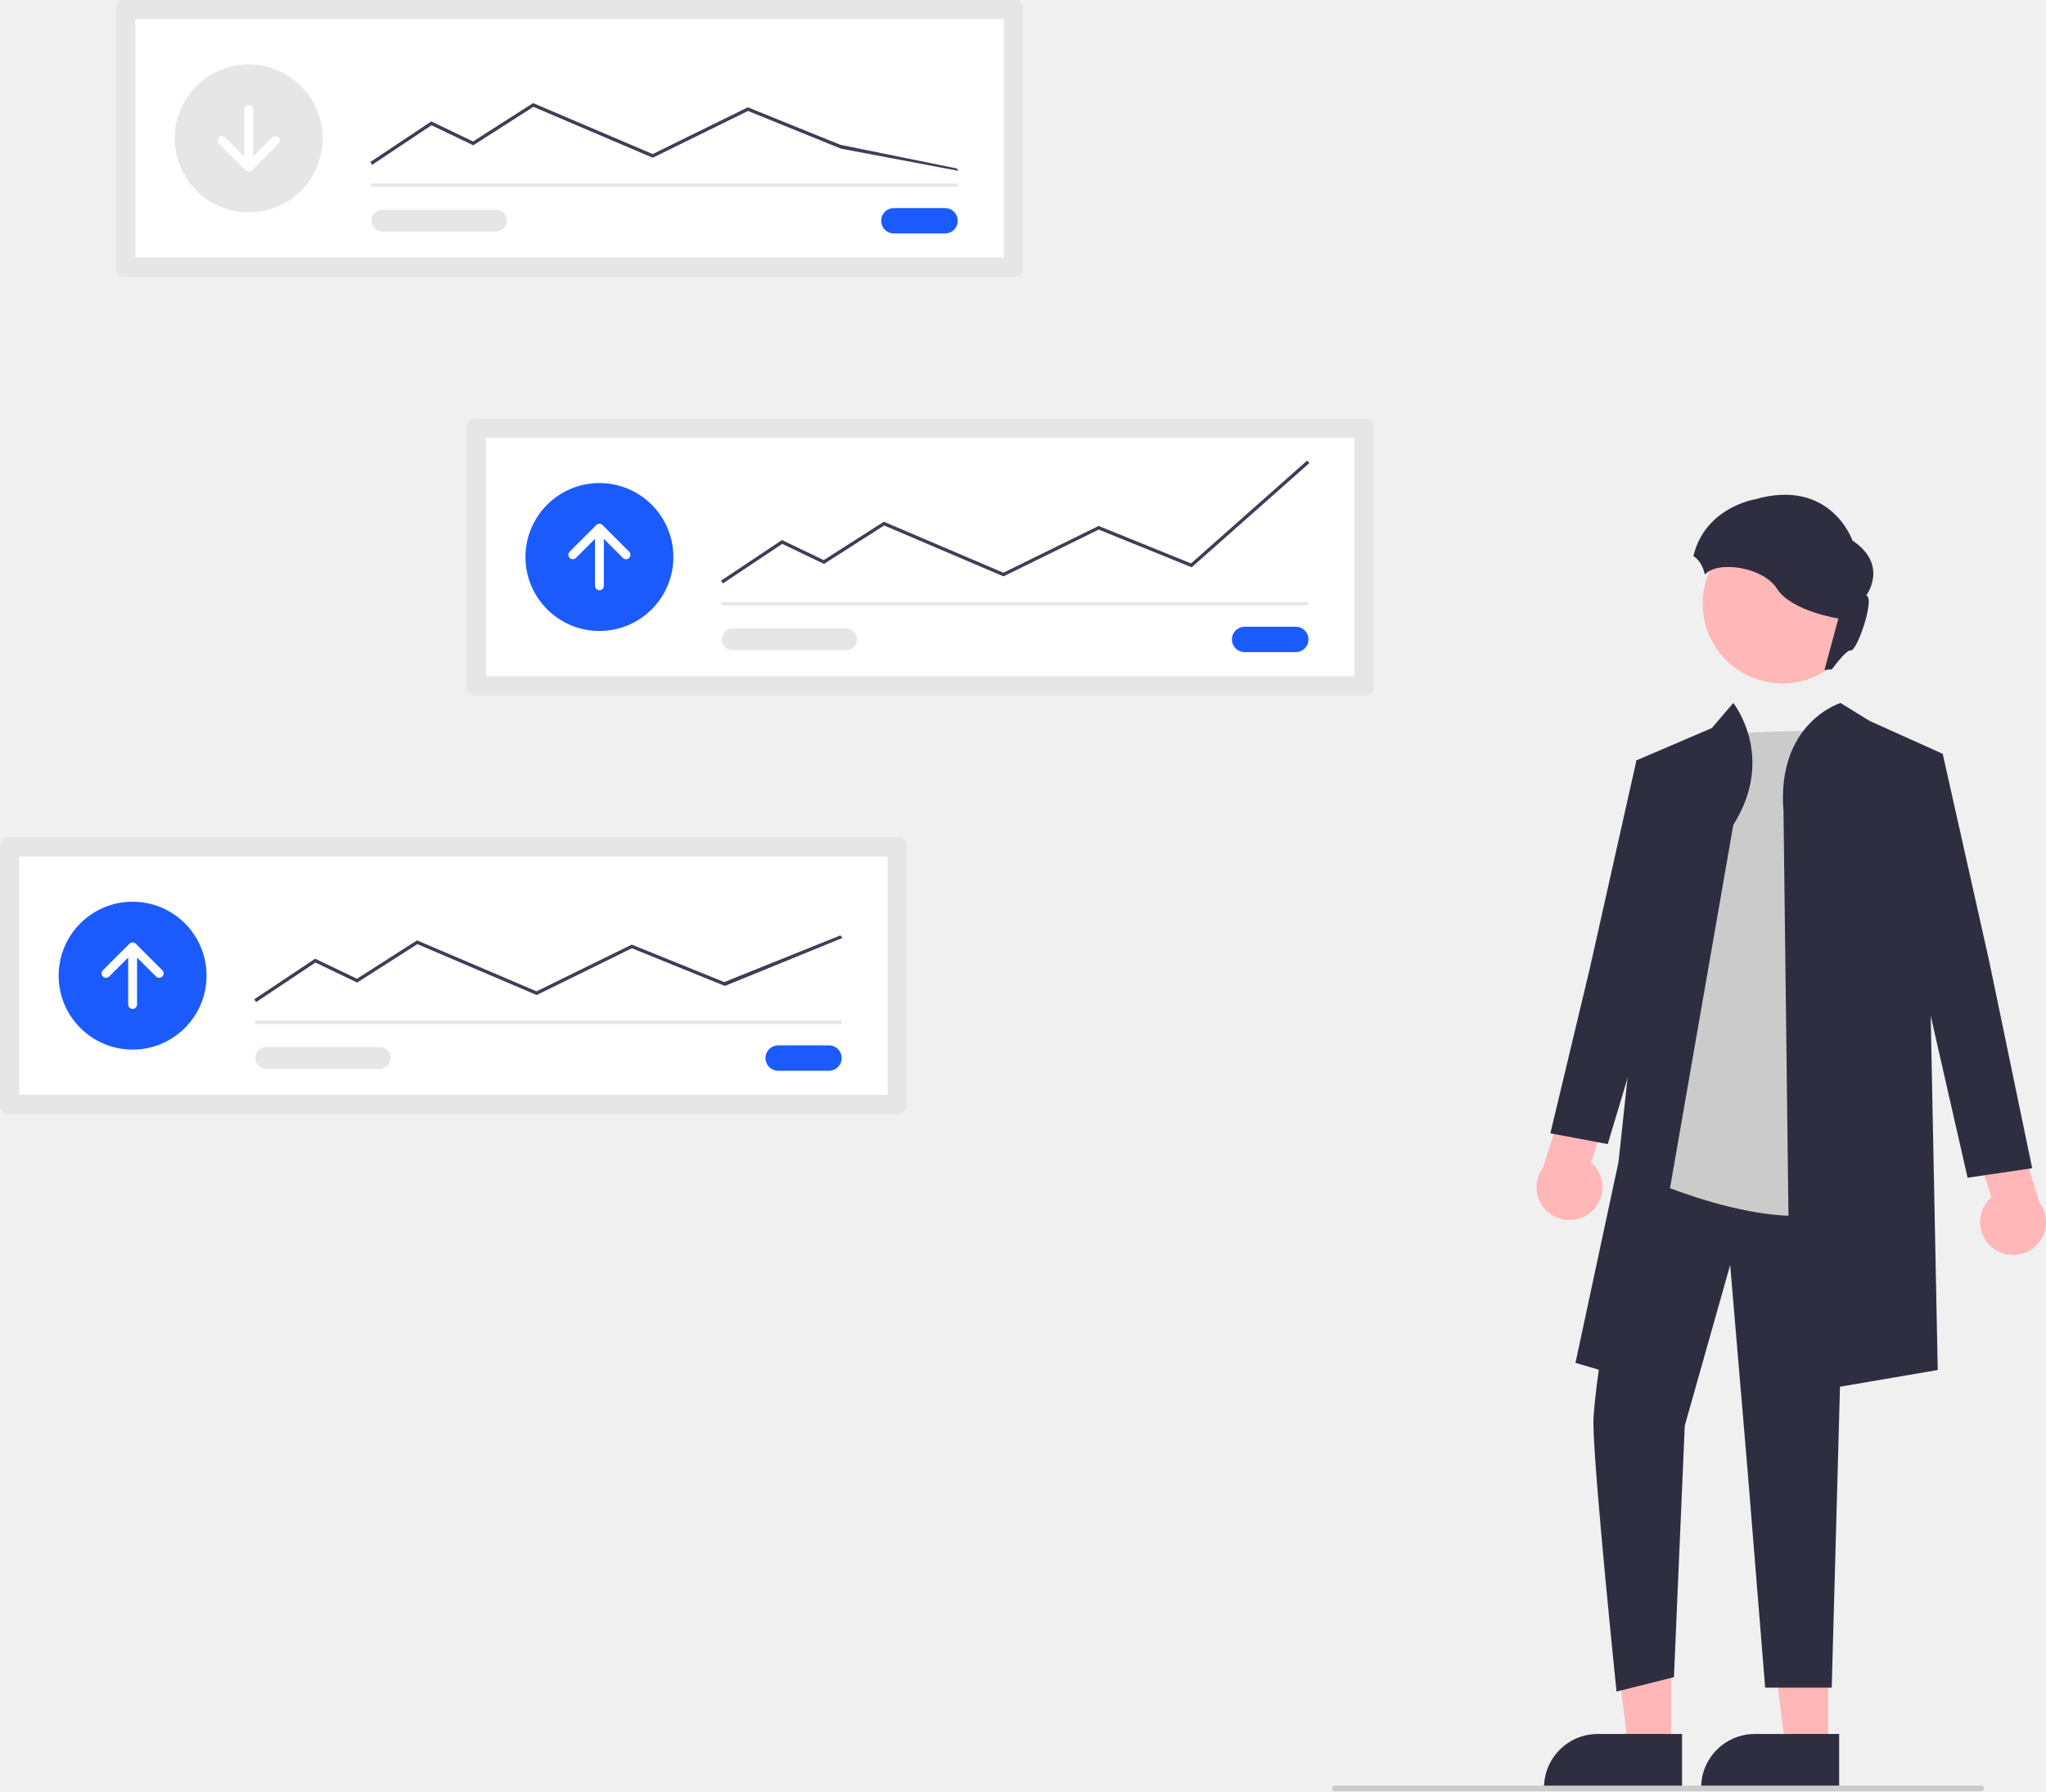
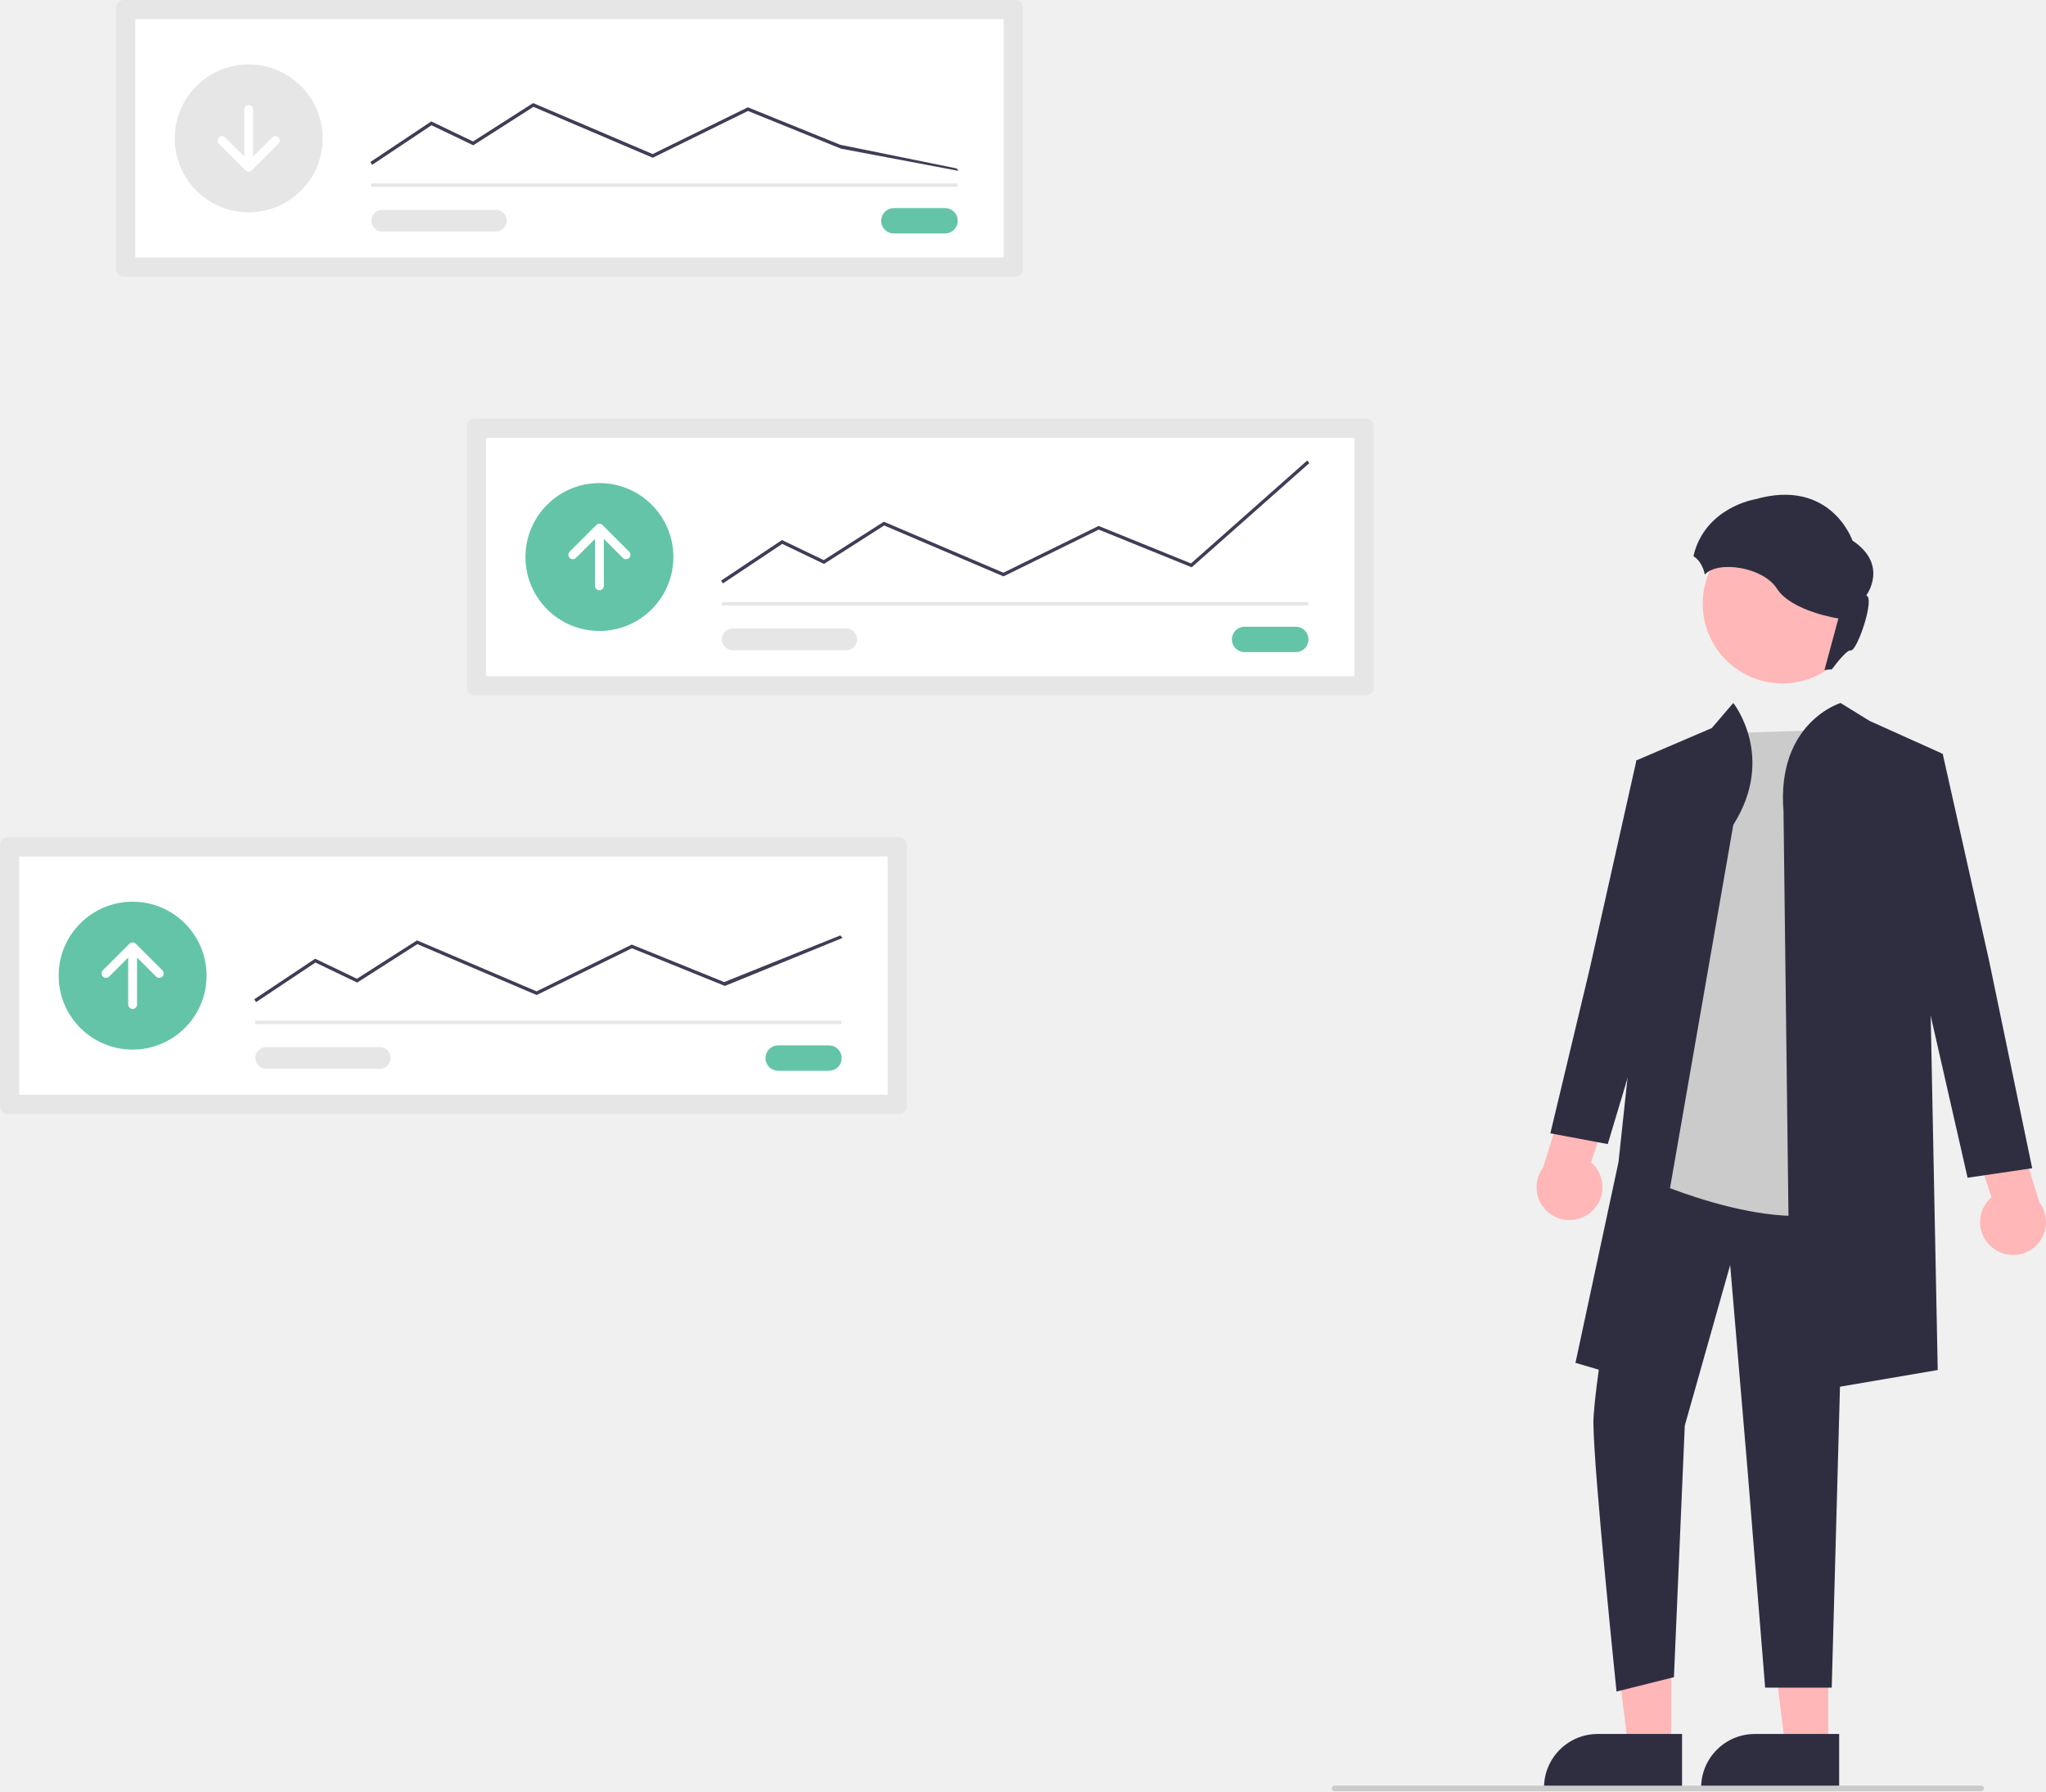
<svg xmlns="http://www.w3.org/2000/svg" width="727.893" height="637.36" viewBox="0 0 727.893 637.36" role="img" artist="Katerina Limpitsouni" source="https://undraw.co/">
-   <path id="a9fff5a8-4449-4722-8691-2681997674a8-344" data-name="fc914514-1042-4f3e-9382-2a2bd3a05a2f" d="M280.079,131.32a2.73,2.73,0,0,0-2.727,2.727v93.012a2.73,2.73,0,0,0,2.727,2.727h317.156a2.73,2.73,0,0,0,2.727-2.727V134.047a2.73,2.73,0,0,0-2.727-2.727Z" transform="translate(-236.0534 -131.32)" fill="#e6e6e6" />
-   <path id="ef08fdaa-4829-440e-93ff-da8e736c3be7-345" data-name="fc60a940-5b5f-47e1-886f-8b9349204f05" d="M284.185,222.953h308.942v-84.8h-308.942Z" transform="translate(-236.0534 -131.32)" fill="#fff" />
-   <path id="f7452840-914d-46a1-ae61-ea1c2fc2d2a5-346" data-name="b37dca77-34e7-4938-924b-74ea49a8e34b" d="M554.131,205.36a4.518,4.518,0,1,0,0,9.035h18.069a4.518,4.518,0,1,0,0-9.035Z" transform="translate(-236.0534 -131.32)" fill="#1b5bfe" />
+   <path id="a9fff5a8-4449-4722-8691-2681997674a8-372" data-name="fc914514-1042-4f3e-9382-2a2bd3a05a2f" d="M280.079,131.32a2.73,2.73,0,0,0-2.727,2.727v93.012a2.73,2.73,0,0,0,2.727,2.727h317.156a2.73,2.73,0,0,0,2.727-2.727V134.047a2.73,2.73,0,0,0-2.727-2.727Z" transform="translate(-236.0534 -131.32)" fill="#e6e6e6" />
+   <path id="ef08fdaa-4829-440e-93ff-da8e736c3be7-373" data-name="fc60a940-5b5f-47e1-886f-8b9349204f05" d="M284.185,222.953h308.942v-84.8h-308.942Z" transform="translate(-236.0534 -131.32)" fill="#fff" />
+   <path id="f7452840-914d-46a1-ae61-ea1c2fc2d2a5-374" data-name="b37dca77-34e7-4938-924b-74ea49a8e34b" d="M554.131,205.36a4.518,4.518,0,1,0,0,9.035h18.069a4.518,4.518,0,1,0,0-9.035Z" transform="translate(-236.0534 -131.32)" fill="#64c4a8" />
  <rect id="b2c9f911-15af-4e19-9f72-89a224d6cf2b" data-name="a114a1b8-363a-4115-bcea-0275bda15cb1" x="132.077" y="65.278" width="208.588" height="1.189" fill="#e6e6e6" />
  <circle id="a570d7cb-c53f-47e1-9372-81d6b1f4b9cc" data-name="fd059875-cd6f-429e-81eb-c199f1a3d666" cx="88.476" cy="49.233" r="26.311" fill="#e6e6e6" />
-   <path id="a3321d5c-167e-43b0-8c0e-18df1c8c5ae5-347" data-name="ad693766-5e26-437f-8d3d-58ce33ee9e84" d="M368.462,189.961l-.659-.989,21.675-14.45,14.863,7.135,21.379-13.659.289.123,42.24,18.019,33.867-16.637,32.887,13.333,41.323,8.4.788.89-41.875-7.911-33.077-13.411-33.88,16.642-42.452-18.109-21.408,13.677-14.85-7.128Z" transform="translate(-236.0534 -131.32)" fill="#3f3d56" />
-   <path id="f7b9bcea-10c4-4c80-b4a6-3d8e323f573e-348" data-name="ff424c2d-4733-4249-9b35-4eb43ebe2556" d="M371.993,205.983a3.863,3.863,0,0,0,0,7.725h40.41a3.863,3.863,0,0,0,.124-7.725q-.062-.001-.124,0Z" transform="translate(-236.0534 -131.32)" fill="#e6e6e6" />
+   <path id="a3321d5c-167e-43b0-8c0e-18df1c8c5ae5-375" data-name="ad693766-5e26-437f-8d3d-58ce33ee9e84" d="M368.462,189.961l-.659-.989,21.675-14.45,14.863,7.135,21.379-13.659.289.123,42.24,18.019,33.867-16.637,32.887,13.333,41.323,8.4.788.89-41.875-7.911-33.077-13.411-33.88,16.642-42.452-18.109-21.408,13.677-14.85-7.128Z" transform="translate(-236.0534 -131.32)" fill="#3f3d56" />
+   <path id="f7b9bcea-10c4-4c80-b4a6-3d8e323f573e-376" data-name="ff424c2d-4733-4249-9b35-4eb43ebe2556" d="M371.993,205.983a3.863,3.863,0,0,0,0,7.725h40.41a3.863,3.863,0,0,0,.124-7.725q-.062-.001-.124,0Z" transform="translate(-236.0534 -131.32)" fill="#e6e6e6" />
  <path d="M335.113,180.226a1.578,1.578,0,0,0-2.231-0l-0.0 0L326.107,187V170.296a1.578,1.578,0,0,0-3.156,0V187l-6.774-6.774a1.578,1.578,0,0,0-2.237,2.226l.006.006,9.468,9.468a1.578,1.578,0,0,0,2.232,0l9.468-9.468A1.578,1.578,0,0,0,335.113,180.226Z" transform="translate(-236.0534 -131.32)" fill="#fff" />
-   <path id="f7c5b60e-33a7-4042-9d2c-5c8c9116b84c-349" data-name="ebf544e0-cedc-491d-9ace-ce79788cc3b4" d="M404.854,280.283a2.73,2.73,0,0,0-2.727,2.727v93.012a2.73,2.73,0,0,0,2.727,2.727h317.157a2.73,2.73,0,0,0,2.727-2.727V283.01a2.73,2.73,0,0,0-2.727-2.727Z" transform="translate(-236.0534 -131.32)" fill="#e6e6e6" />
-   <path id="a8273e4e-93d2-47bb-9b17-df51a96534af-350" data-name="f05ecdaf-6a8f-49c4-b8a7-f7e5ce9efcf7" d="M408.961,371.916h308.943v-84.8h-308.943Z" transform="translate(-236.0534 -131.32)" fill="#fff" />
-   <path id="a87d1795-16f3-4774-9768-c375c1bdbb9e-351" data-name="a9f7bc9d-00a6-4157-bba1-ffc7ec111a68" d="M678.907,354.325a4.518,4.518,0,1,0,0,9.035H696.975a4.518,4.518,0,1,0,0-9.035H678.907Z" transform="translate(-236.0534 -131.32)" fill="#1b5bfe" />
+   <path id="f7c5b60e-33a7-4042-9d2c-5c8c9116b84c-377" data-name="ebf544e0-cedc-491d-9ace-ce79788cc3b4" d="M404.854,280.283a2.73,2.73,0,0,0-2.727,2.727v93.012a2.73,2.73,0,0,0,2.727,2.727h317.157a2.73,2.73,0,0,0,2.727-2.727V283.01a2.73,2.73,0,0,0-2.727-2.727Z" transform="translate(-236.0534 -131.32)" fill="#e6e6e6" />
+   <path id="a8273e4e-93d2-47bb-9b17-df51a96534af-378" data-name="f05ecdaf-6a8f-49c4-b8a7-f7e5ce9efcf7" d="M408.961,371.916h308.943v-84.8h-308.943Z" transform="translate(-236.0534 -131.32)" fill="#fff" />
+   <path id="a87d1795-16f3-4774-9768-c375c1bdbb9e-379" data-name="a9f7bc9d-00a6-4157-bba1-ffc7ec111a68" d="M678.907,354.325a4.518,4.518,0,1,0,0,9.035H696.975a4.518,4.518,0,1,0,0-9.035H678.907Z" transform="translate(-236.0534 -131.32)" fill="#64c4a8" />
  <rect id="b60d1a48-178f-4eb5-a9a3-9e4316169c72" data-name="a15d3d52-efbb-4636-8d15-228635c5d6e5" x="256.853" y="214.242" width="208.588" height="1.189" fill="#e6e6e6" />
-   <circle id="f066d7d6-19fd-468d-830f-1318b53822b2" data-name="e4ee77d8-efe6-4a2a-a3ed-71b8f3ee957e" cx="213.251" cy="198.197" r="26.311" fill="#1b5bfe" />
-   <path id="fcead4ff-5625-4c61-90c0-6a9c2def1900-352" data-name="fc1c89ac-2b6e-4831-b128-0ac2ab1fa850" d="M493.236,338.925l-.66-.989,21.675-14.45,14.864,7.135,21.379-13.659.289.123,42.239,18.019,33.868-16.637,32.887,13.332,41.323-36.6.788.89-41.875,37.086-33.077-13.41-33.879,16.642-42.452-18.109-21.408,13.677-14.846-7.125Z" transform="translate(-236.0534 -131.32)" fill="#3f3d56" />
-   <path id="b25442e4-8332-4a87-9c30-01930e0b437c-353" data-name="bd690ac4-3df0-4871-95d5-adaa934b7c24" d="M496.769,354.946a3.863,3.863,0,1,0-.126,7.725h0q.063.001.126,0h40.41a3.863,3.863,0,0,0,0-7.725Z" transform="translate(-236.0534 -131.32)" fill="#e6e6e6" />
+   <circle id="f066d7d6-19fd-468d-830f-1318b53822b2" data-name="e4ee77d8-efe6-4a2a-a3ed-71b8f3ee957e" cx="213.251" cy="198.197" r="26.311" fill="#64c4a8" />
+   <path id="fcead4ff-5625-4c61-90c0-6a9c2def1900-380" data-name="fc1c89ac-2b6e-4831-b128-0ac2ab1fa850" d="M493.236,338.925l-.66-.989,21.675-14.45,14.864,7.135,21.379-13.659.289.123,42.239,18.019,33.868-16.637,32.887,13.332,41.323-36.6.788.89-41.875,37.086-33.077-13.41-33.879,16.642-42.452-18.109-21.408,13.677-14.846-7.125Z" transform="translate(-236.0534 -131.32)" fill="#3f3d56" />
+   <path id="b25442e4-8332-4a87-9c30-01930e0b437c-381" data-name="bd690ac4-3df0-4871-95d5-adaa934b7c24" d="M496.769,354.946a3.863,3.863,0,1,0-.126,7.725h0q.063.001.126,0h40.41a3.863,3.863,0,0,0,0-7.725Z" transform="translate(-236.0534 -131.32)" fill="#e6e6e6" />
  <path d="M438.721,329.844a1.578,1.578,0,0,0,2.231 0l0-0,6.774-6.774v16.704a1.578,1.578,0,1,0,3.156,0V323.07l6.774,6.774a1.578,1.578,0,1,0,2.232-2.232l-9.468-9.468a1.578,1.578,0,0,0-2.232,0l-9.468,9.468a1.578,1.578,0,0,0,0,2.232Z" transform="translate(-236.0534 -131.32)" fill="#fff" />
-   <path id="f3e6157c-e0fb-4525-9ebd-9efe95b1618f-354" data-name="b1a491a7-739b-4f1f-bff8-dbf70f6892c8" d="M238.78,429.247a2.73,2.73,0,0,0-2.727,2.727v93.012a2.73,2.73,0,0,0,2.727,2.727h317.156a2.73,2.73,0,0,0,2.727-2.727V431.974a2.73,2.73,0,0,0-2.727-2.727Z" transform="translate(-236.0534 -131.32)" fill="#e6e6e6" />
-   <path id="b96defd0-9a2c-4c45-aa8c-b5fd1840c319-355" data-name="acd48b1a-d10a-4276-b388-f016adebff0c" d="M242.887,520.88h308.943v-84.8h-308.943Z" transform="translate(-236.0534 -131.32)" fill="#fff" />
-   <path id="a2204f79-048d-45a5-9dbf-3ca685e385ac-356" data-name="bed21912-b6c9-41df-a59b-963435bac71a" d="M512.832,503.288a4.518,4.518,0,0,0,0,9.035h18.069a4.518,4.518,0,1,0,0-9.035Z" transform="translate(-236.0534 -131.32)" fill="#1b5bfe" />
+   <path id="f3e6157c-e0fb-4525-9ebd-9efe95b1618f-382" data-name="b1a491a7-739b-4f1f-bff8-dbf70f6892c8" d="M238.78,429.247a2.73,2.73,0,0,0-2.727,2.727v93.012a2.73,2.73,0,0,0,2.727,2.727h317.156a2.73,2.73,0,0,0,2.727-2.727V431.974a2.73,2.73,0,0,0-2.727-2.727Z" transform="translate(-236.0534 -131.32)" fill="#e6e6e6" />
+   <path id="b96defd0-9a2c-4c45-aa8c-b5fd1840c319-383" data-name="acd48b1a-d10a-4276-b388-f016adebff0c" d="M242.887,520.88h308.943v-84.8h-308.943Z" transform="translate(-236.0534 -131.32)" fill="#fff" />
+   <path id="a2204f79-048d-45a5-9dbf-3ca685e385ac-384" data-name="bed21912-b6c9-41df-a59b-963435bac71a" d="M512.832,503.288a4.518,4.518,0,0,0,0,9.035h18.069a4.518,4.518,0,1,0,0-9.035Z" transform="translate(-236.0534 -131.32)" fill="#64c4a8" />
  <rect id="ece8f467-8c57-41a5-b787-946f11f73852" data-name="a26455fb-834b-4368-afb2-80d86a75d46a" x="90.778" y="363.206" width="208.588" height="1.189" fill="#e6e6e6" />
-   <circle id="acd23665-8915-4d62-9edc-4433a6bf124b" data-name="f17c58cd-37a1-42e1-9e5f-26c2ec8825b4" cx="47.177" cy="347.16" r="26.311" fill="#1b5bfe" />
-   <path id="b2ebcab4-d8cf-428d-87b9-c73daac40ac9-357" data-name="b803193f-4714-40c6-8606-08b9dea6d22d" d="M327.161,487.889l-.659-.989,21.675-14.451,14.863,7.135,21.38-13.663,42.528,18.141,33.867-16.637,32.883,13.337,41.323-16.6.788.89-41.87,17.089-33.077-13.41-33.879,16.642-42.452-18.109-21.407,13.678-14.85-7.128Z" transform="translate(-236.0534 -131.32)" fill="#3f3d56" />
-   <path id="aca123b7-0fc2-4f3d-89c1-779a89955e8d-358" data-name="b19b31b4-3a52-4fc9-8ed4-dc6729deb0ed" d="M330.694,503.909a3.863,3.863,0,0,0,0,7.725h40.41a3.863,3.863,0,1,0,.126-7.725q-.063-.001-.126,0Z" transform="translate(-236.0534 -131.32)" fill="#e6e6e6" />
+   <circle id="acd23665-8915-4d62-9edc-4433a6bf124b" data-name="f17c58cd-37a1-42e1-9e5f-26c2ec8825b4" cx="47.177" cy="347.16" r="26.311" fill="#64c4a8" />
+   <path id="b2ebcab4-d8cf-428d-87b9-c73daac40ac9-385" data-name="b803193f-4714-40c6-8606-08b9dea6d22d" d="M327.161,487.889l-.659-.989,21.675-14.451,14.863,7.135,21.38-13.663,42.528,18.141,33.867-16.637,32.883,13.337,41.323-16.6.788.89-41.87,17.089-33.077-13.41-33.879,16.642-42.452-18.109-21.407,13.678-14.85-7.128Z" transform="translate(-236.0534 -131.32)" fill="#3f3d56" />
+   <path id="aca123b7-0fc2-4f3d-89c1-779a89955e8d-386" data-name="b19b31b4-3a52-4fc9-8ed4-dc6729deb0ed" d="M330.694,503.909a3.863,3.863,0,0,0,0,7.725h40.41a3.863,3.863,0,1,0,.126-7.725q-.063-.001-.126,0Z" transform="translate(-236.0534 -131.32)" fill="#e6e6e6" />
  <path d="M272.647,478.807a1.578,1.578,0,0,0,2.231 0l0-0,6.774-6.774v16.704a1.578,1.578,0,0,0,3.156.01V472.033l6.774,6.774a1.578,1.578,0,0,0,2.237-2.226l-.006-.006-9.468-9.468a1.578,1.578,0,0,0-2.232,0l-9.468,9.468A1.578,1.578,0,0,0,272.647,478.807Z" transform="translate(-236.0534 -131.32)" fill="#fff" />
  <polygon points="650.421 621.963 635.192 621.962 627.948 563.225 650.423 563.226 650.421 621.963" fill="#ffb7b7" />
  <path d="M890.358,768.045l-49.102-.002v-.621a19.113,19.113,0,0,1,19.112-19.112h.001l29.99.001Z" transform="translate(-236.0534 -131.32)" fill="#2f2e41" />
  <polygon points="594.525 621.963 579.297 621.962 572.052 563.225 594.528 563.226 594.525 621.963" fill="#ffb7b7" />
  <path d="M834.462,768.045l-49.102-.002v-.621a19.113,19.113,0,0,1,19.112-19.112h.001l29.99.001Z" transform="translate(-236.0534 -131.32)" fill="#2f2e41" />
  <path d="M801.876,562.766a11.647,11.647,0,0,0,.22-17.859l8.277-25.297-14.146-8.779L785.04,546.719A11.711,11.711,0,0,0,801.876,562.766Z" transform="translate(-236.0534 -131.32)" fill="#ffb7b7" />
  <path d="M816.966,546.066s-14.214,76.941-14.037,91.876c.214,18.023,8.233,95.263,8.233,95.263l20.417-5.104,3.859-89.526,16.148-57.138,6.211,73.285,6.234,77.09H887.717L893.022,538.41,815.69,535.858Z" transform="translate(-236.0534 -131.32)" fill="#2f2e41" />
  <path d="M887.787,391.025l-40.834,1.276-25.521,158.231s54.232,24.883,77.201,7.018S887.787,391.025,887.787,391.025Z" transform="translate(-236.0534 -131.32)" fill="#cbcbcb" />
  <path d="M852.696,424.841,818.242,622.63l-21.693-6.38,15.313-71.459,7.656-71.459L818.242,401.872l26.797-11.485,7.656-8.932S868.008,400.596,852.696,424.841Z" transform="translate(-236.0534 -131.32)" fill="#2f2e41" />
  <path d="M870.56,420.013l2.552,207.721,52.318-8.932L921.603,426.117l5.104-26.797-25.521-11.485L890.852,381.455S868.008,388.388,870.56,420.013Z" transform="translate(-236.0534 -131.32)" fill="#2f2e41" />
  <polygon points="593.673 274.38 582.189 270.552 565.6 344.563 551.563 403.262 571.98 407.09 591.121 343.287 593.673 274.38" fill="#2f2e41" />
  <path d="M944.771,575.187a11.647,11.647,0,0,1-.22-17.859l-8.277-25.297,14.146-8.779,11.187,35.888a11.711,11.711,0,0,1-16.835,16.047Z" transform="translate(-236.0534 -131.32)" fill="#ffb7b7" />
  <polygon points="679.625 271.896 691.109 268.068 707.698 342.079 722.977 415.683 699.997 419.064 682.177 340.803 679.625 271.896" fill="#2f2e41" />
  <circle cx="870.173" cy="346.132" r="28.362" transform="translate(-295.4432 328.4842) rotate(-28.66322)" fill="#ffb7b7" />
  <path d="M940.867,768.68h-230a1,1,0,0,1,0-2h230a1,1,0,0,1,0,2Z" transform="translate(-236.0534 -131.32)" fill="#cbcbcb" />
  <path d="M860.283,309.019c27.113-7.819,34.81,14.654,34.81,14.654,13.069,8.671,4.887,19.541,4.887,19.541,3.298.733-3.296,20.03-5.495,19.542-1.173-.261-4.19,3.34-6.748,6.755a13.541,13.541,0,0,0-2.614.251l4.964-18.365s-16.733-2.564-21.863-10.624c-4.908-7.712-21.066-10.146-25.664-4.995a11.627,11.627,0,0,0-1.64-4.164,8.319,8.319,0,0,0-2.411-2.417C842.574,311.919,860.283,309.019,860.283,309.019Z" transform="translate(-236.0534 -131.32)" fill="#2f2e41" />
</svg>
